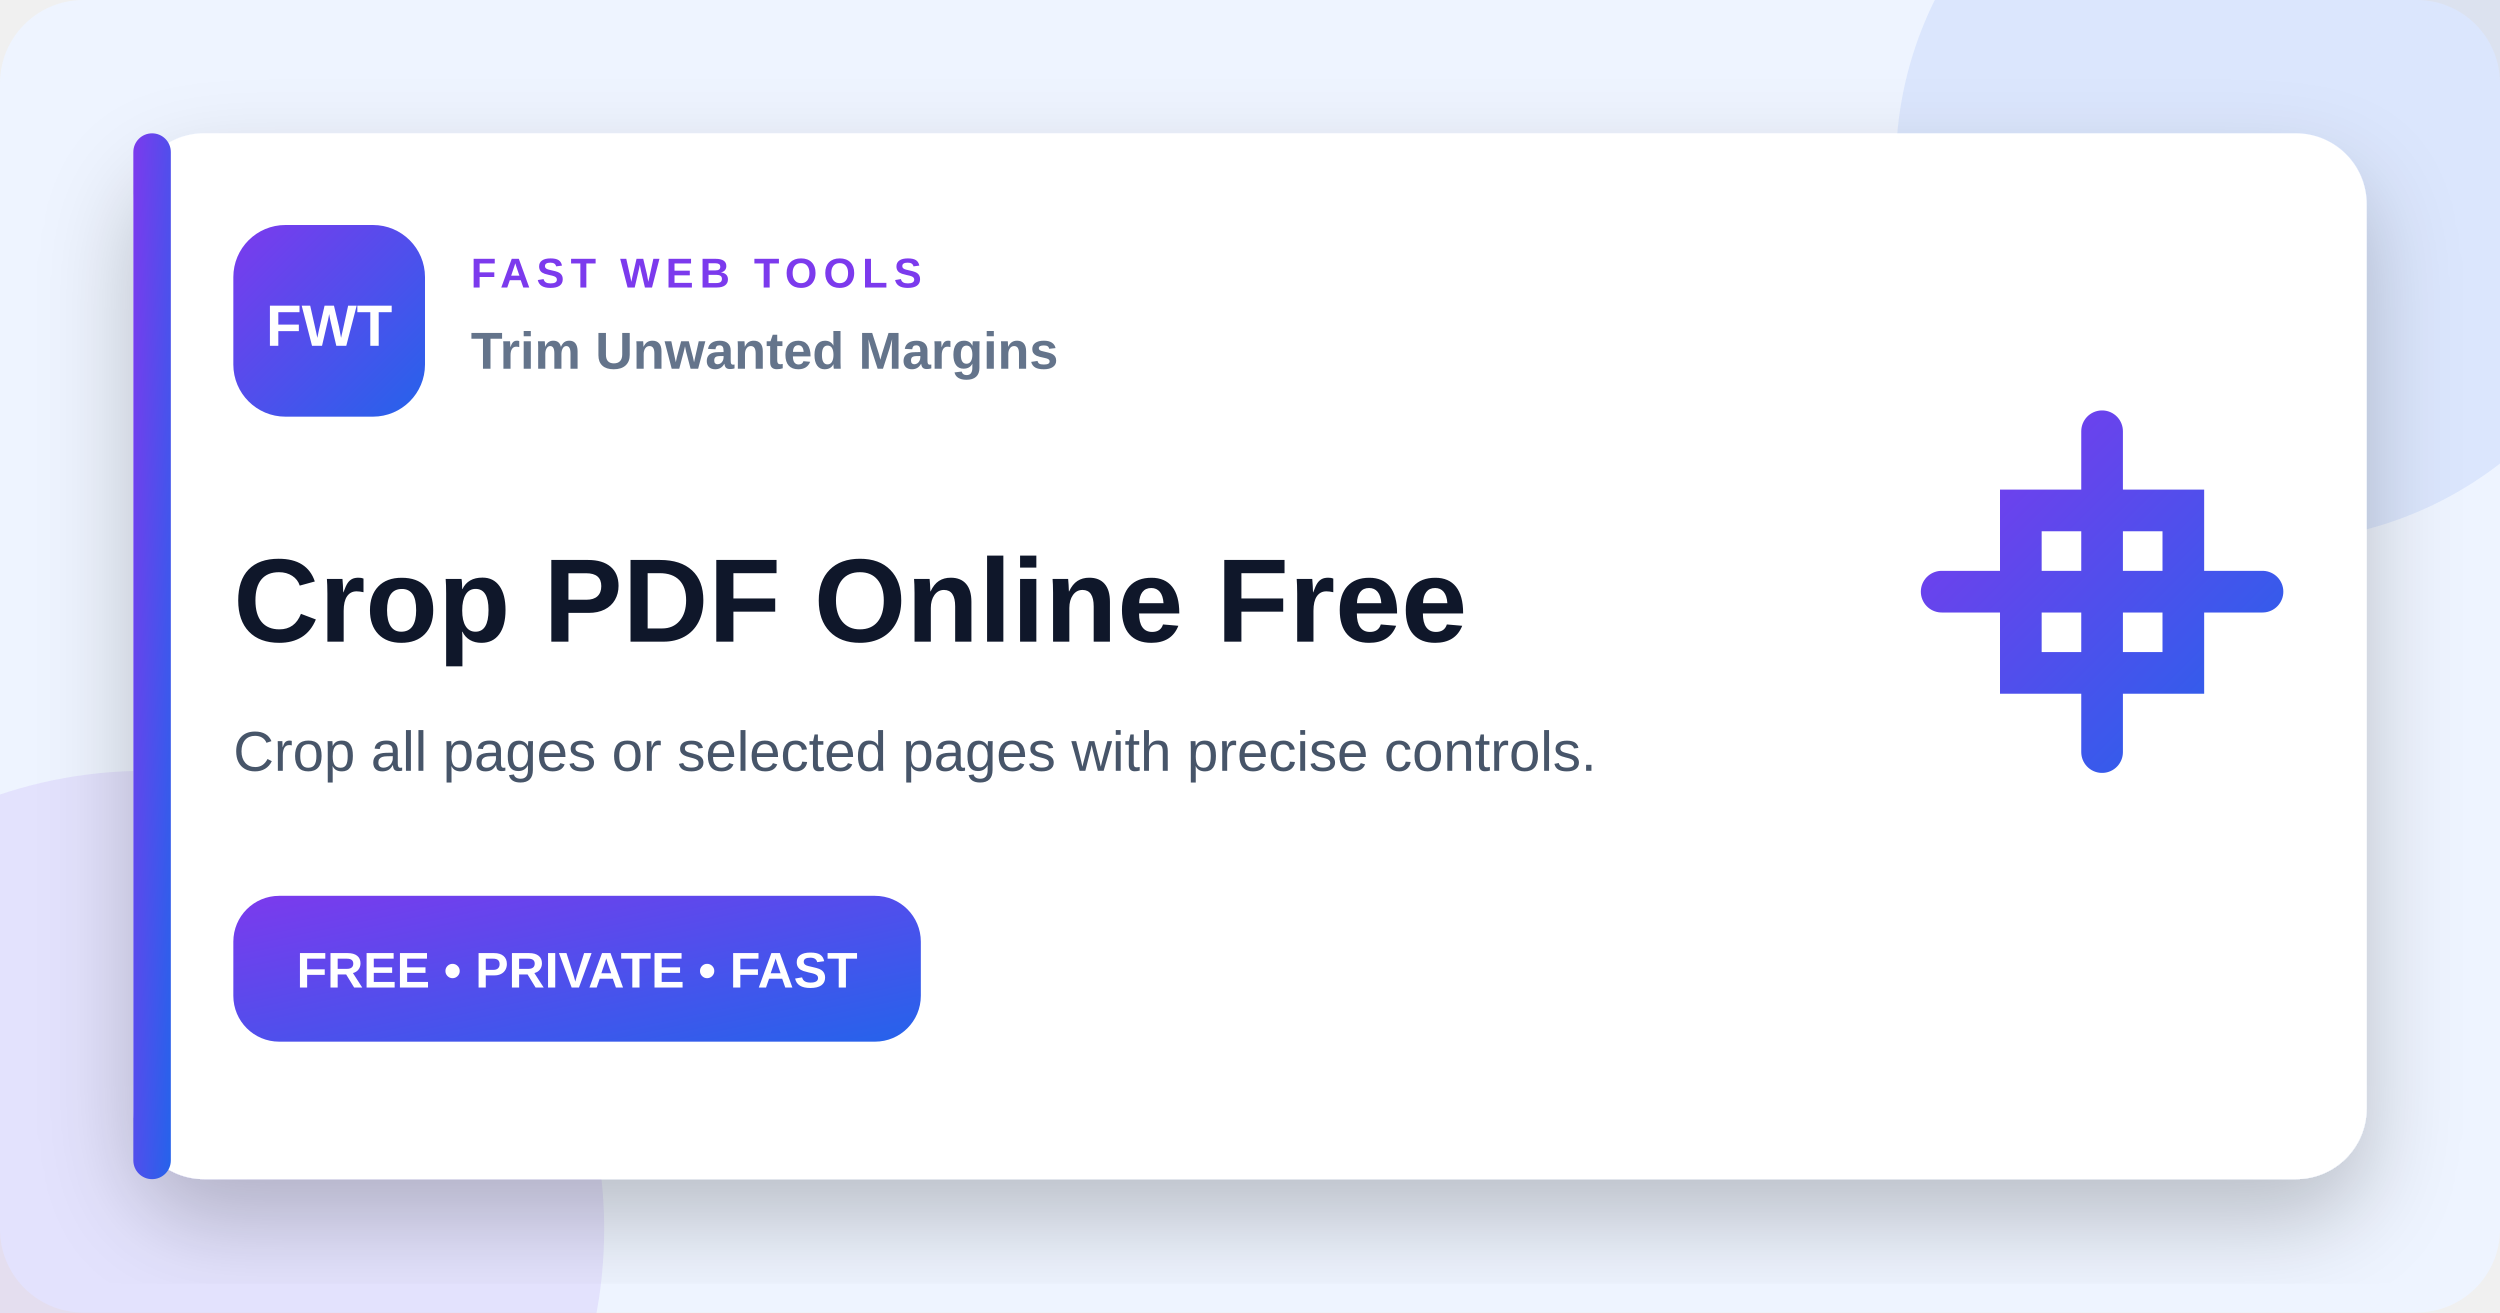
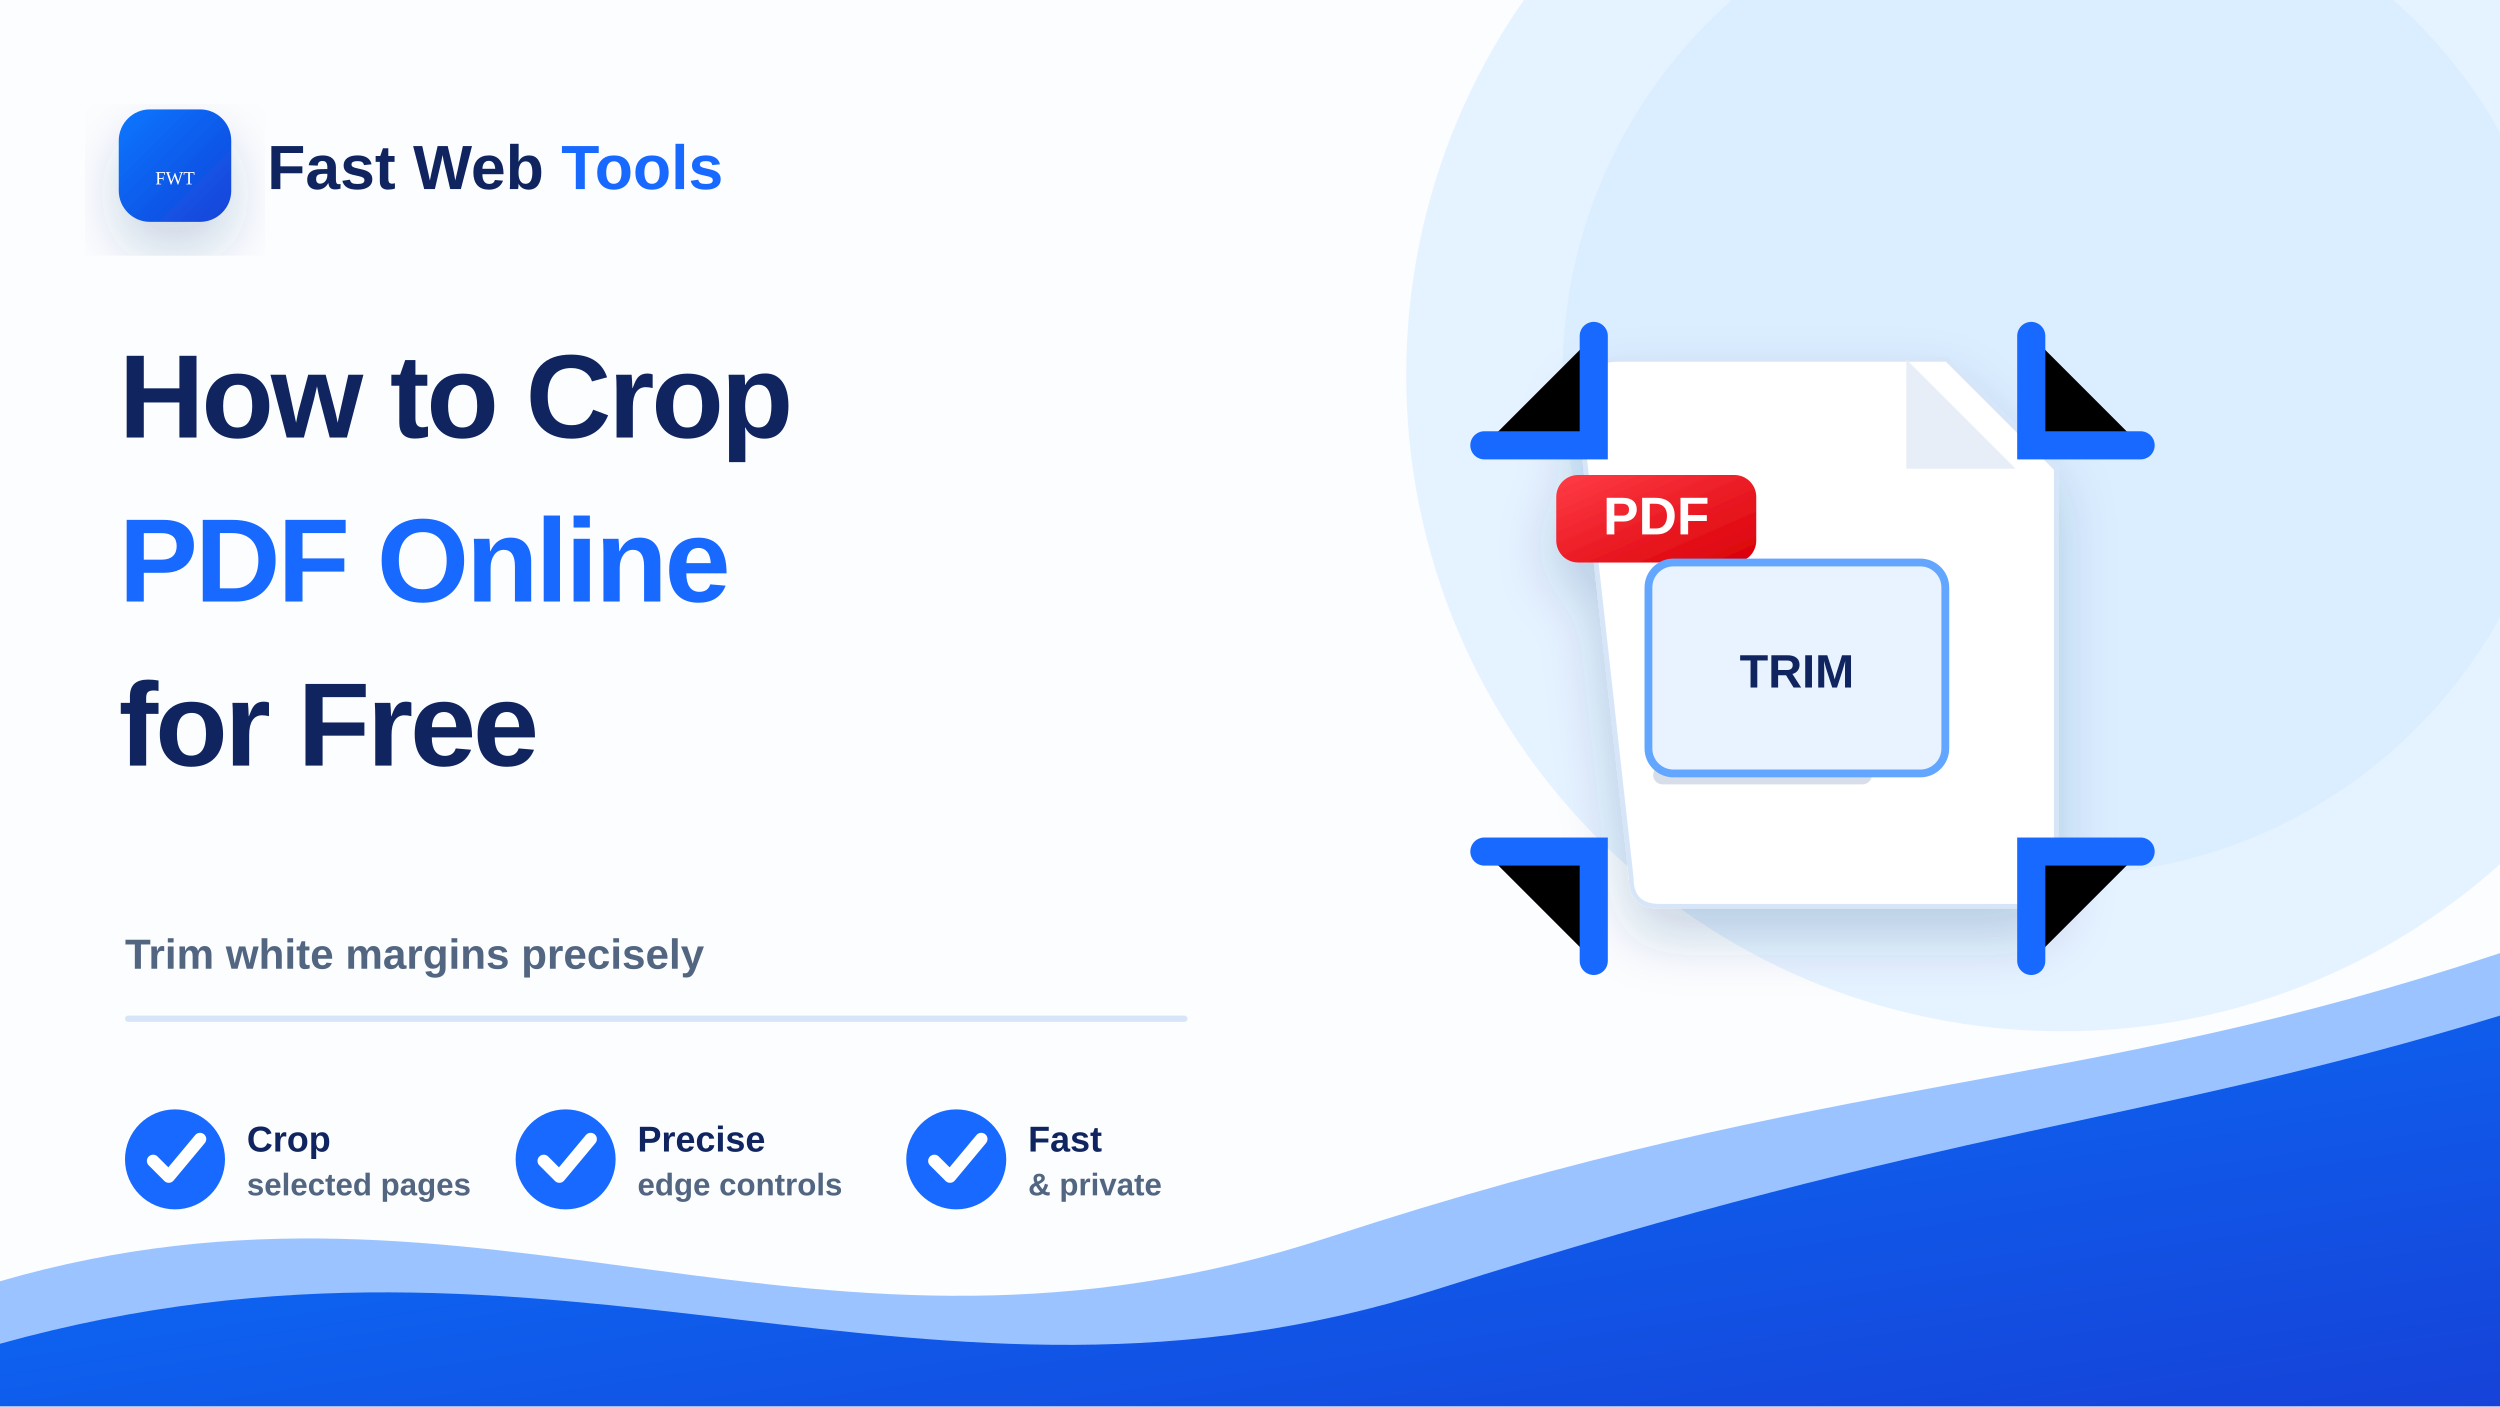
- <svg xmlns="http://www.w3.org/2000/svg" width="1200" height="630" viewBox="0 0 1200 630" role="img" aria-labelledby="title desc">
+ <svg xmlns="http://www.w3.org/2000/svg" width="1600" height="900" viewBox="0 0 1600 900" role="img" aria-labelledby="title desc">
  <defs>
-     <linearGradient id="g" x1="0" y1="0" x2="1" y2="1">
-       <stop stop-color="#7c3aed" />
-       <stop offset="1" stop-color="#2563eb" />
+     <linearGradient id="blue" x1="0" y1="0" x2="1" y2="1">
+       <stop stop-color="#0877ff" />
+       <stop offset="1" stop-color="#1642d8" />
    </linearGradient>
-     <filter id="s">
-       <feDropShadow dx="0" dy="20" stdDeviation="22" flood-opacity=".22" />
+     <linearGradient id="red" x1="0" y1="0" x2="1" y2="1">
+       <stop stop-color="#ff3c45" />
+       <stop offset="1" stop-color="#d90008" />
+     </linearGradient>
+     <filter id="shadow" x="-30%" y="-30%" width="160%" height="160%">
+       <feDropShadow dx="0" dy="18" stdDeviation="18" flood-color="#0b3475" flood-opacity=".20" />
    </filter>
+     <marker id="arrow" markerWidth="7" markerHeight="7" refX="6" refY="3.5" orient="auto">
+       <path d="M0 0L7 3.5 0 7z" fill="#1769ff" />
+     </marker>
+     <style>.brand{font:900 40px Arial;fill:#10245f}.brandBlue{fill:#1769ff}.hero{font:900 76px Arial;letter-spacing:-2px}.sub{font:700 27px Arial;fill:#526581}.feature{font:900 23px Arial;fill:#10245f}.feature2{font:700 20px Arial;fill:#526581}.tag{font:900 34px Arial;fill:white}.badgeText{font:900 30px Arial;fill:#1769ff}.smallStrong{font:900 30px Arial;fill:#10245f}.caseBig{font:900 54px Arial;fill:#1769ff}.urlText{font:700 22px Arial;fill:#163568}.statusGreen{font:900 28px Arial;fill:#16a34a}.metaBlue{font:700 29px Arial;fill:#1557cf}.metaUrl{font:600 21px Arial;fill:#16833f}.metaBody{font:500 22px Arial;fill:#53627b}.codeText{font:900 25px Arial;fill:#1769ff}</style>
  </defs>
-   <rect width="1200" height="630" rx="40" fill="#eef4ff" />
-   <circle cx="1090" cy="80" r="180" fill="#2563eb" opacity=".10" />
-   <circle cx="70" cy="590" r="220" fill="#7c3aed" opacity=".10" />
-   <rect x="64" y="64" width="1072" height="502" rx="34" fill="white" filter="url(#s)" />
-   <rect x="64" y="64" width="18" height="502" rx="9" fill="url(#g)" />
-   <rect x="112" y="108" width="92" height="92" rx="25" fill="url(#g)" />
-   <text x="158" y="166" text-anchor="middle" font-family="Arial" font-size="28" font-weight="800" fill="white">FWT</text>
-   <text x="226" y="138" font-family="Arial" font-size="20" font-weight="800" letter-spacing="3" fill="#7c3aed">FAST WEB TOOLS</text>
-   <text x="226" y="177" font-family="Arial" font-size="25" font-weight="700" fill="#64748b">Trim Unwanted Margins</text>
-   <text x="112" y="308" font-family="Arial" font-size="57" font-weight="800" fill="#0f172a">Crop PDF Online Free</text>
-   <text x="112" y="370" font-family="Arial" font-size="27" fill="#475569">Crop all pages or selected pages with precise controls.</text>
-   <rect x="112" y="430" width="330" height="70" rx="22" fill="url(#g)" />
-   <text x="277" y="474" text-anchor="middle" font-family="Arial" font-size="24" font-weight="800" fill="white">FREE • PRIVATE • FAST</text>
-   <path d="M970 245h78v78h-78z M932 284h154 M1009 207v154" stroke="url(#g)" stroke-width="20" stroke-linecap="round" fill="none" />
+   <rect width="1600" height="900" fill="#fbfdff" />
+   <circle cx="1320" cy="240" r="420" fill="#e5f2ff" />
+   <circle cx="1320" cy="240" r="320" fill="#d8ecff" opacity=".75" />
+   <path d="M0 820C310 730 520 900 850 792S1330 700 1600 610V900H0z" fill="#257dff" opacity=".45" />
+   <path d="M0 860C360 760 590 930 920 825S1370 720 1600 650V900H0z" fill="url(#blue)" />
+   <g transform="translate(76,70)">
+     <rect width="72" height="72" rx="20" fill="url(#blue)" filter="url(#shadow)" />
+     <text x="36" y="48" text-anchor="middle" font="900 25px Arial" fill="white">FWT</text>
+     <text x="95" y="51" class="brand">Fast Web <tspan class="brandBlue">Tools</tspan>
+     </text>
+   </g>
+   <text x="76" y="280" class="hero" fill="#10245f">How to Crop</text>
+   <text x="76" y="385" class="hero" fill="#1769ff">PDF Online</text>
+   <text x="76" y="490" class="hero" fill="#10245f">for Free</text>
+   <text x="80" y="620" class="sub">Trim white margins precisely</text>
+   <rect x="80" y="650" width="680" height="4" rx="2" fill="#d8e5f7" />
+   <g transform="translate(80,710)">
+     <circle cx="32" cy="32" r="32" fill="#1769ff" />
+     <path d="M18 33l10 10 20-24" stroke="white" stroke-width="8" fill="none" stroke-linecap="round" stroke-linejoin="round" />
+     <text x="78" y="27" class="feature">Crop</text>
+     <text x="78" y="55" class="feature2">selected pages</text>
+   </g>
+   <g transform="translate(330,710)">
+     <circle cx="32" cy="32" r="32" fill="#1769ff" />
+     <path d="M18 33l10 10 20-24" stroke="white" stroke-width="8" fill="none" stroke-linecap="round" stroke-linejoin="round" />
+     <text x="78" y="27" class="feature">Precise</text>
+     <text x="78" y="55" class="feature2">edge controls</text>
+   </g>
+   <g transform="translate(580,710)">
+     <circle cx="32" cy="32" r="32" fill="#1769ff" />
+     <path d="M18 33l10 10 20-24" stroke="white" stroke-width="8" fill="none" stroke-linecap="round" stroke-linejoin="round" />
+     <text x="78" y="27" class="feature">Fast</text>
+     <text x="78" y="55" class="feature2">&amp; private</text>
+   </g>
+   <g filter="url(#shadow)">
+     <path d="M1010 256q0-26 26-26h210l70 70v254q0 26-26 26h-228q-18 0-18-18z" fill="white" stroke="#d7e5f8" stroke-width="3" />
+     <path d="M1220 230v70h70" fill="#e8eef7" />
+     <rect x="996" y="304" width="128" height="56" rx="14" fill="url(#red)" />
+     <text x="1060" y="342" text-anchor="middle" class="tag">PDF</text>
+     <path d="M1088 405q38-72 52 0q-12 54-68 58q82-25 112 10" stroke="#ef1b25" stroke-width="10" fill="none" stroke-linecap="round" />
+     <rect x="1058" y="490" width="140" height="12" rx="6" fill="#d7deea" />
+   </g>
+   <g stroke="#1769ff" stroke-width="18" stroke-linecap="round">
+     <path d="M950 285h70v-70" />
+     <path d="M1300 215v70h70" />
+     <path d="M950 545h70v70" />
+     <path d="M1300 615v-70h70" />
+   </g>
+   <rect x="1055" y="360" width="190" height="135" rx="16" fill="#e9f3ff" stroke="#62a6ff" stroke-width="5" />
+   <text x="1150" y="440" text-anchor="middle" class="smallStrong">TRIM</text>
</svg>
